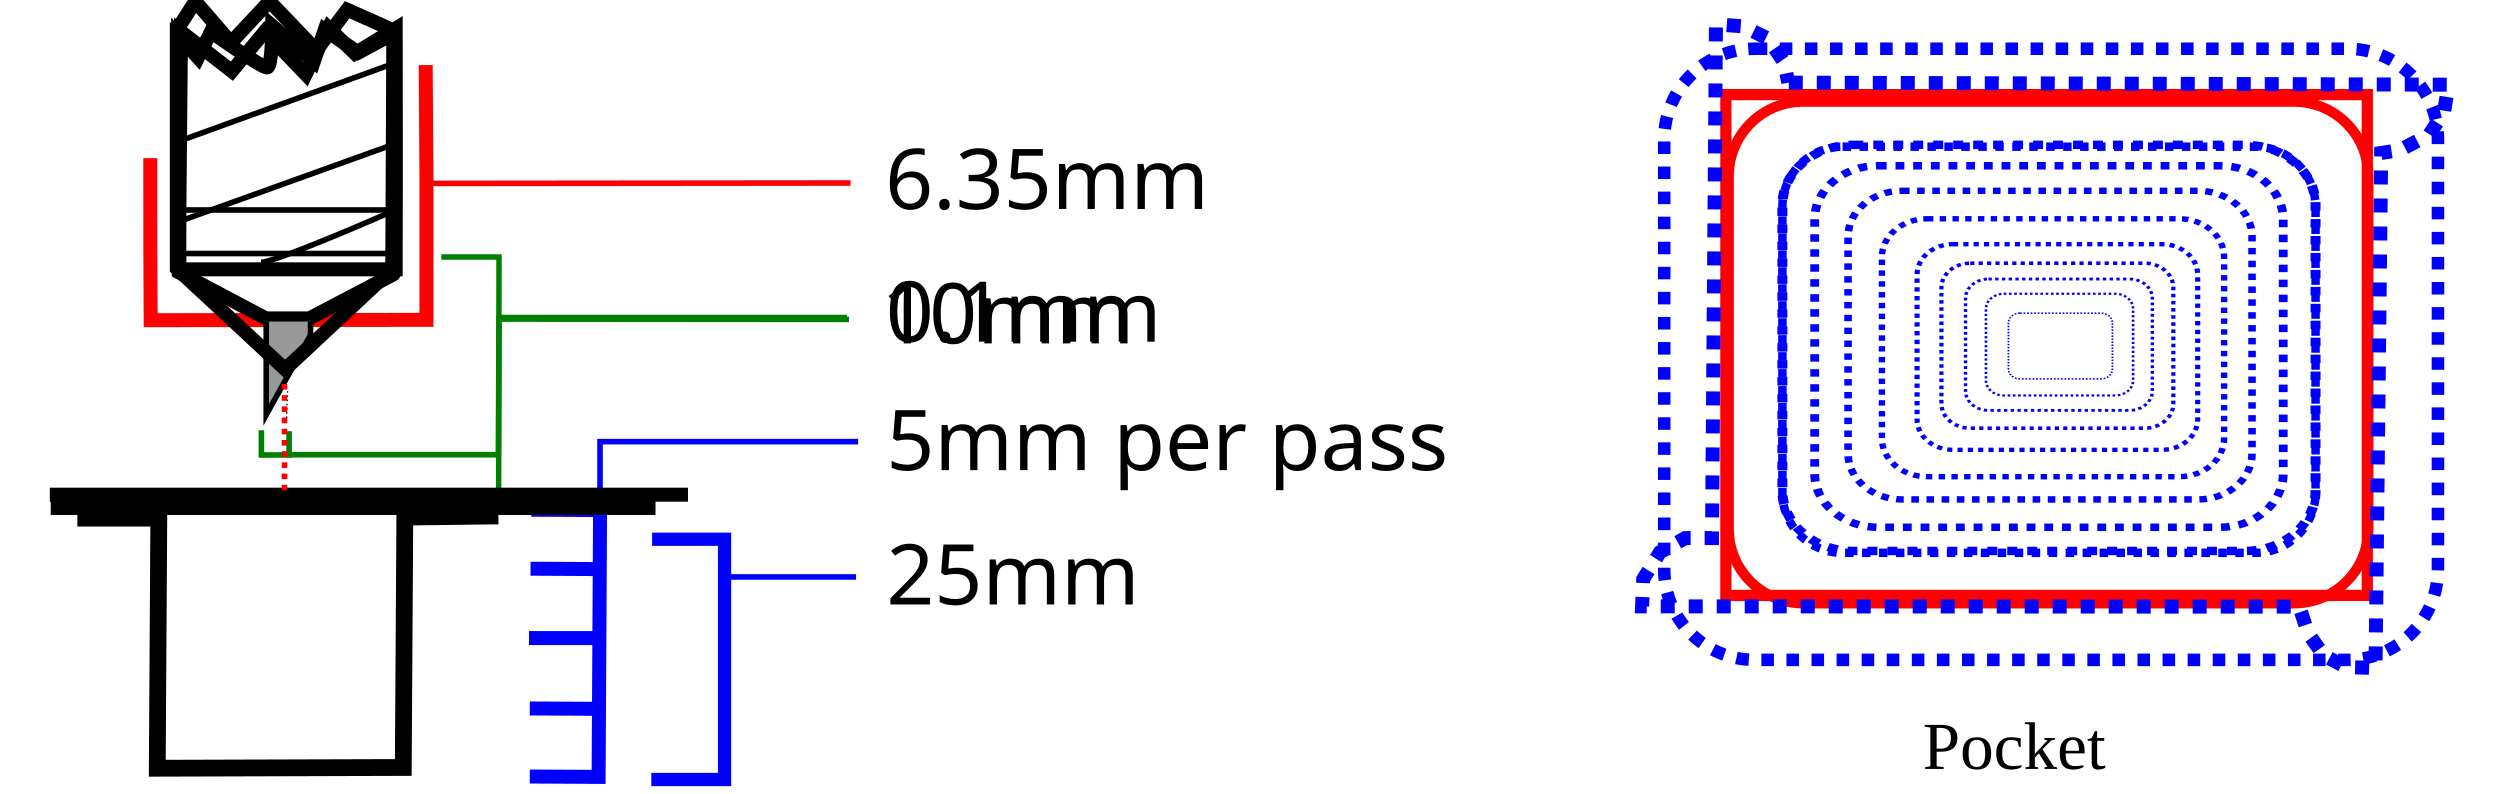
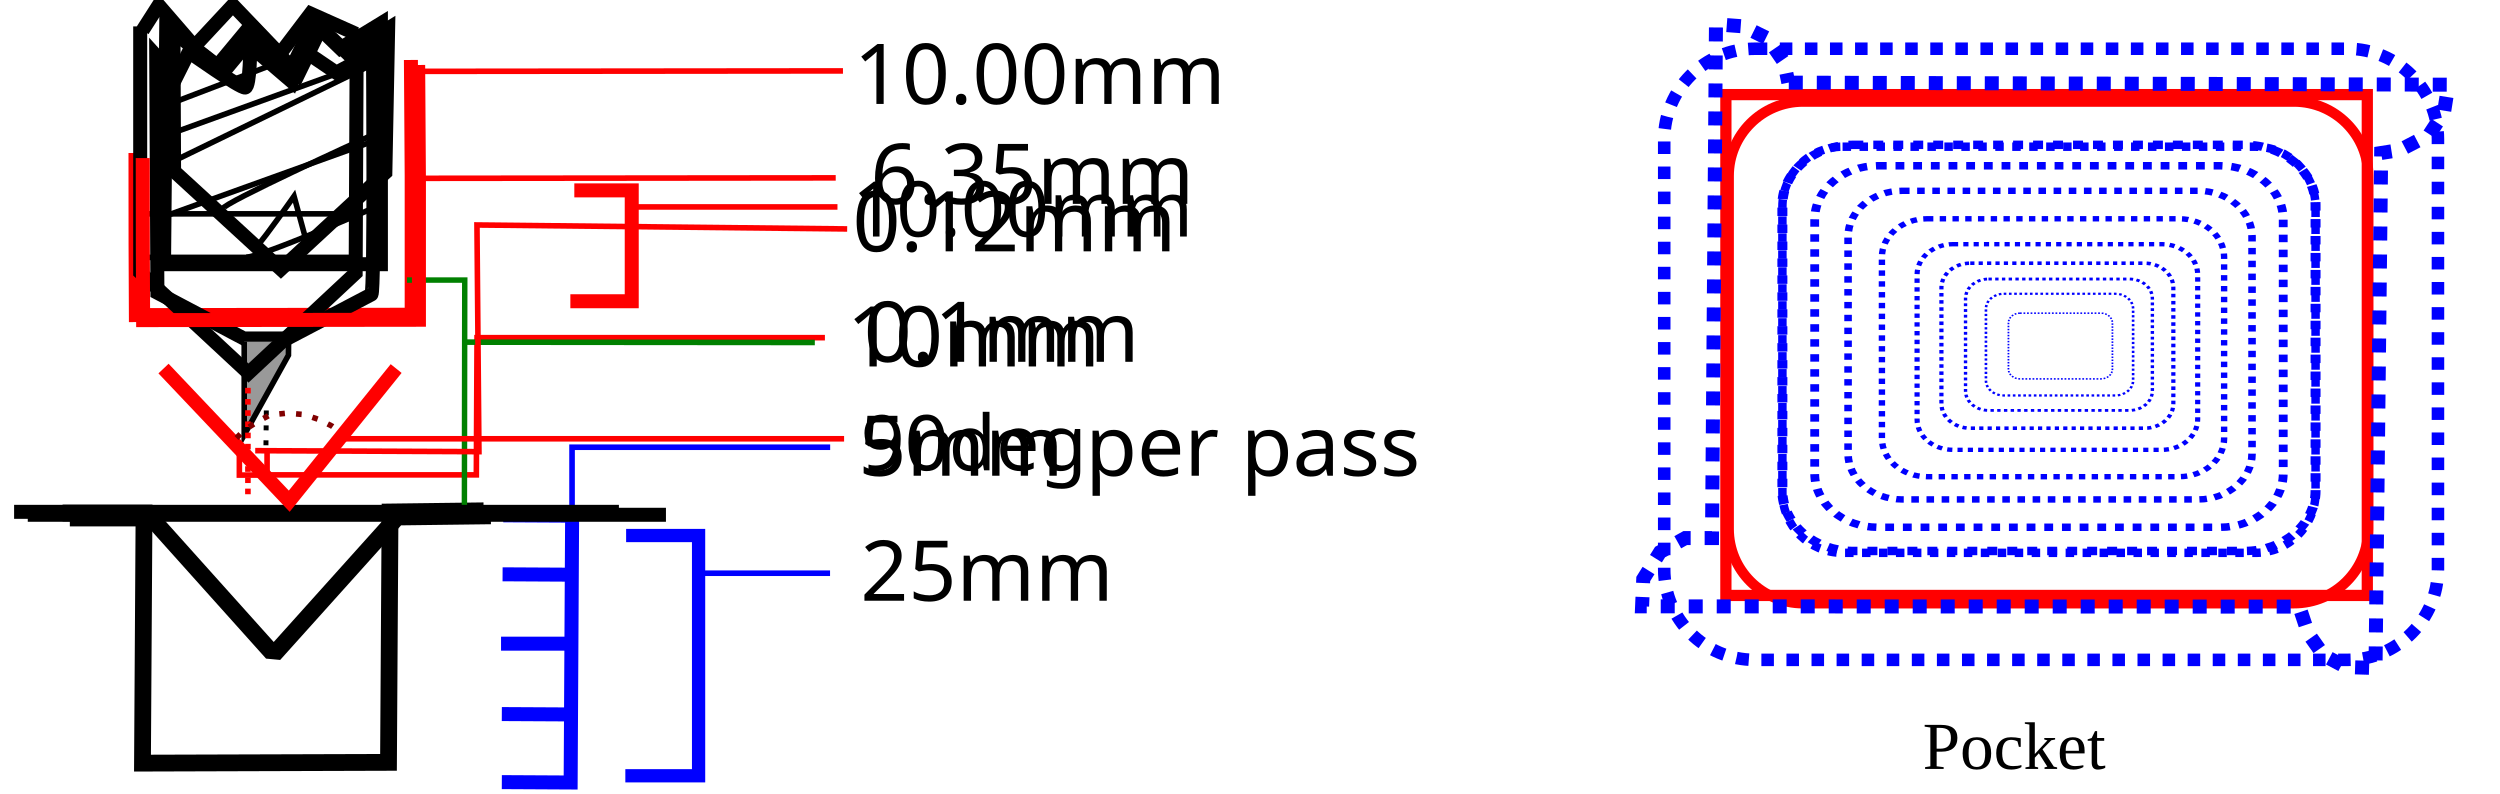
<svg xmlns="http://www.w3.org/2000/svg" version="1.1" id="svg4163" viewBox="0 0 446.457 141.732" height="40mm" width="126mm">
  <defs id="defs4165">
    <marker refY="0" refX="0" style="overflow:visible" id="DistanceX" orient="auto">
      <path style="stroke:#000000;stroke-width:0.5" d="M 3,-3 -3,3 M 0,-5 0,5" id="path4801" />
    </marker>
    <pattern height="8" width="8" patternUnits="userSpaceOnUse" y="0" x="0" id="Hatch">
      <path linecap="square" stroke="#000000" stroke-width="0.25" d="M8 4 l-4,4" id="path4804" />
      <path linecap="square" stroke="#000000" stroke-width="0.25" d="M6 2 l-4,4" id="path4806" />
      <path linecap="square" stroke="#000000" stroke-width="0.25" d="M4 0 l-4,4" id="path4808" />
    </pattern>
  </defs>
  <g id="g4810" transform="translate(0,-212.5984)" />
  <text xml:space="preserve" style="font-style:normal;font-weight:normal;font-size:40px;line-height:125%;font-family:sans-serif;letter-spacing:0px;word-spacing:0px;fill:#000000;fill-opacity:1;stroke:none;stroke-width:1px;stroke-linecap:butt;stroke-linejoin:miter;stroke-opacity:1" x="396.094" y="-122.33" id="text4893">
    <tspan id="tspan4895" x="396.094" y="-122.33" />
  </text>
-   <g id="svgDepthGrp" transform="translate(7.347024,2.553818)">
-     <path id="path4871" d="m 99.345,124.031 -12.082,-0.066" style="fill:none;fill-rule:evenodd;stroke:#0000ff;stroke-width:2.5;stroke-linecap:butt;stroke-linejoin:miter;stroke-miterlimit:4;stroke-dasharray:none;stroke-opacity:1" />
-     <text id="svgZDepth" y="81.397" x="150.945" style="font-style:normal;font-variant:normal;font-weight:normal;font-stretch:normal;font-size:13.75px;line-height:125%;font-family:sans-serif;-inkscape-font-specification:'sans-serif, Normal';text-align:start;letter-spacing:0px;word-spacing:0px;writing-mode:lr-tb;text-anchor:start;fill:#000000;fill-opacity:1;stroke:none;stroke-width:1px;stroke-linecap:butt;stroke-linejoin:miter;stroke-opacity:1" xml:space="preserve">
-       <tspan style="font-style:normal;font-variant:normal;font-weight:normal;font-stretch:normal;font-size:15px;font-family:sans-serif;-inkscape-font-specification:sans-serif" y="81.397" x="150.945" id="tspan4909">5mm per pass</tspan>
+   <g id="svgZGrp" transform="translate(228.3526,-110.2658)">
+     <text id="svgZFinal" y="217.552" x="-74.7" style="font-style:normal;font-variant:normal;font-weight:normal;font-stretch:normal;font-size:13.75px;line-height:125%;font-family:sans-serif;-inkscape-font-specification:'sans-serif, Normal';text-align:start;letter-spacing:0px;word-spacing:0px;writing-mode:lr-tb;text-anchor:start;fill:#000000;fill-opacity:1;stroke:none;stroke-width:1px;stroke-linecap:butt;stroke-linejoin:miter;stroke-opacity:1" xml:space="preserve">
+       <tspan style="font-style:normal;font-variant:normal;font-weight:normal;font-stretch:normal;font-size:15px;font-family:sans-serif;-inkscape-font-specification:sans-serif" y="217.552" x="-74.7" id="tspan4913">25mm</tspan>
    </text>
-     <text id="svgZFinal" y="105.397" x="150.945" style="font-style:normal;font-variant:normal;font-weight:normal;font-stretch:normal;font-size:13.75px;line-height:125%;font-family:sans-serif;-inkscape-font-specification:'sans-serif, Normal';text-align:start;letter-spacing:0px;word-spacing:0px;writing-mode:lr-tb;text-anchor:start;fill:#000000;fill-opacity:1;stroke:none;stroke-width:1px;stroke-linecap:butt;stroke-linejoin:miter;stroke-opacity:1" xml:space="preserve">
-       <tspan style="font-style:normal;font-variant:normal;font-weight:normal;font-stretch:normal;font-size:15px;font-family:sans-serif;-inkscape-font-specification:sans-serif" y="105.397" x="150.945" id="tspan4913">25mm</tspan>
+     <path id="path4929" d="m -116.538,205.901 12.94,0 0,42.905 -13.08,0" style="fill:none;fill-rule:evenodd;stroke:#0000ff;stroke-width:2.368;stroke-linecap:butt;stroke-linejoin:miter;stroke-miterlimit:4;stroke-dasharray:none;stroke-opacity:1" />
+     <path id="path4933" d="m -103.948,221.422 0,-8.789 23.828,0" style="fill:none;fill-rule:evenodd;stroke:#0000ff;stroke-width:1px;stroke-linecap:butt;stroke-linejoin:miter;stroke-opacity:1" />
+   </g>
+   <g id="svgzmulti" transform="translate(483.6182,-112.1371)">
+     <path id="path4871" d="m -381.919,239.722 -12.082,-0.066" style="fill:none;fill-rule:evenodd;stroke:#0000ff;stroke-width:2.5;stroke-linecap:butt;stroke-linejoin:miter;stroke-miterlimit:4;stroke-dasharray:none;stroke-opacity:1" />
+     <text id="svgZDepth" y="197.088" x="-330.319" style="font-style:normal;font-variant:normal;font-weight:normal;font-stretch:normal;font-size:13.75px;line-height:125%;font-family:sans-serif;-inkscape-font-specification:'sans-serif, Normal';text-align:start;letter-spacing:0px;word-spacing:0px;writing-mode:lr-tb;text-anchor:start;fill:#000000;fill-opacity:1;stroke:none;stroke-width:1px;stroke-linecap:butt;stroke-linejoin:miter;stroke-opacity:1" xml:space="preserve">
+       <tspan style="font-style:normal;font-variant:normal;font-weight:normal;font-stretch:normal;font-size:15px;font-family:sans-serif;-inkscape-font-specification:sans-serif" y="197.088" x="-330.319" id="tspan4909">5mm per pass</tspan>
    </text>
-     <path id="path4929" d="m 109.106,93.745 12.94,0 0,42.905 -13.08,0" style="fill:none;fill-rule:evenodd;stroke:#0000ff;stroke-width:2.368;stroke-linecap:butt;stroke-linejoin:miter;stroke-miterlimit:4;stroke-dasharray:none;stroke-opacity:1" />
-     <path id="path4931" d="m 99.805,103.267 0,-26.953 46.094,0" style="fill:none;fill-rule:evenodd;stroke:#0000ff;stroke-width:1px;stroke-linecap:butt;stroke-linejoin:miter;stroke-opacity:1" />
-     <path id="path4933" d="m 121.697,109.267 0,-8.789 23.828,0" style="fill:none;fill-rule:evenodd;stroke:#0000ff;stroke-width:1px;stroke-linecap:butt;stroke-linejoin:miter;stroke-opacity:1" />
-     <path id="path4865" d="m 87.263,136.118 12.291,0.068 0.262,-47.646 -12.291,-0.068" style="fill:none;fill-rule:evenodd;stroke:#0000ff;stroke-width:2.5;stroke-linecap:butt;stroke-linejoin:miter;stroke-miterlimit:4;stroke-dasharray:none;stroke-opacity:1" />
-     <path id="path4867" d="m 99.378,99.074 -11.981,-0.066" style="fill:none;fill-rule:evenodd;stroke:#0000ff;stroke-width:2.5;stroke-linecap:butt;stroke-linejoin:miter;stroke-miterlimit:4;stroke-dasharray:none;stroke-opacity:1" />
-     <path id="path4869" d="m 99.483,111.394 -12.361,0" style="fill:none;fill-rule:evenodd;stroke:#0000ff;stroke-width:2.5;stroke-linecap:butt;stroke-linejoin:miter;stroke-miterlimit:4;stroke-dasharray:none;stroke-opacity:1" />
+     <path id="path4931" d="m -381.459,218.958 0,-26.953 46.094,0" style="fill:none;fill-rule:evenodd;stroke:#0000ff;stroke-width:1px;stroke-linecap:butt;stroke-linejoin:miter;stroke-opacity:1" />
+     <path id="path4865" d="m -394.001,251.809 12.291,0.068 0.262,-47.646 -12.291,-0.068" style="fill:none;fill-rule:evenodd;stroke:#0000ff;stroke-width:2.5;stroke-linecap:butt;stroke-linejoin:miter;stroke-miterlimit:4;stroke-dasharray:none;stroke-opacity:1" />
+     <path id="path4867" d="m -381.885,214.764 -11.981,-0.066" style="fill:none;fill-rule:evenodd;stroke:#0000ff;stroke-width:2.5;stroke-linecap:butt;stroke-linejoin:miter;stroke-miterlimit:4;stroke-dasharray:none;stroke-opacity:1" />
+     <path id="path4869" d="m -381.78,227.085 -12.361,0" style="fill:none;fill-rule:evenodd;stroke:#0000ff;stroke-width:2.5;stroke-linecap:butt;stroke-linejoin:miter;stroke-miterlimit:4;stroke-dasharray:none;stroke-opacity:1" />
  </g>
-   <g id="svgCNCGrp" transform="translate(3.583261,189.5416)">
-     <path id="path4823" d="m 10.233,-97.016 14.545,0 -0.276,44.669 43.934,-0.138 0.276,-44.713 16.706,-0.21" style="fill:none;fill-rule:evenodd;stroke:#000000;stroke-width:3;stroke-linecap:butt;stroke-linejoin:miter;stroke-miterlimit:4;stroke-dasharray:none;stroke-opacity:1" />
-     <path id="path4849" d="m 23.253,-161.302 0.014,16.388 0.056,12.556 49.254,-0.064 0,-24.835 -0.138,-20.663" style="fill:none;fill-rule:evenodd;stroke:#ff0000;stroke-width:2.5;stroke-linecap:butt;stroke-linejoin:miter;stroke-miterlimit:4;stroke-dasharray:none;stroke-opacity:1" />
-     <path id="path4851" d="m 72.2,-156.782 76.102,-0.081" style="fill:none;fill-rule:evenodd;stroke:#ff0000;stroke-width:1;stroke-linecap:butt;stroke-linejoin:miter;stroke-miterlimit:4;stroke-dasharray:none;stroke-opacity:1" />
-     <path id="path4891" d="m 75.017,-100.963 10.444,0 0.069,-42.686 -10.307,0" style="fill:none;fill-rule:evenodd;stroke:#008000;stroke-width:0.974px;stroke-linecap:butt;stroke-linejoin:miter;stroke-opacity:1" />
-     <text id="svgToolDia" y="-152.219" x="154.491" style="font-style:normal;font-variant:normal;font-weight:normal;font-stretch:normal;font-size:13.75px;line-height:125%;font-family:sans-serif;-inkscape-font-specification:'sans-serif, Normal';text-align:start;letter-spacing:0px;word-spacing:0px;writing-mode:lr-tb;text-anchor:start;fill:#000000;fill-opacity:1;stroke:none;stroke-width:1px;stroke-linecap:butt;stroke-linejoin:miter;stroke-opacity:1" xml:space="preserve">
-       <tspan style="font-style:normal;font-variant:normal;font-weight:normal;font-stretch:normal;font-size:15px;font-family:sans-serif;-inkscape-font-specification:sans-serif" y="-152.219" x="154.491" id="tspan4899">6.35mm</tspan>
-       <tspan id="tspan4182" style="font-style:normal;font-variant:normal;font-weight:normal;font-stretch:normal;font-size:15px;font-family:sans-serif;-inkscape-font-specification:sans-serif" y="-133.469" x="154.491" />
+   <g id="svgCNCFlatBit" transform="translate(380.5213,247.8775)">
+     <path id="path4823" d="m -369.345,-156.264 14.545,0 -0.276,44.669 43.934,-0.138 0.276,-44.713 16.706,-0.21" style="fill:none;fill-rule:evenodd;stroke:#000000;stroke-width:3;stroke-linecap:butt;stroke-linejoin:miter;stroke-miterlimit:4;stroke-dasharray:none;stroke-opacity:1" />
+     <path id="path4849" d="m -356.326,-220.551 0.014,16.388 0.056,12.556 49.254,-0.064 0,-24.835 -0.138,-20.663" style="fill:none;fill-rule:evenodd;stroke:#ff0000;stroke-width:2.5;stroke-linecap:butt;stroke-linejoin:miter;stroke-miterlimit:4;stroke-dasharray:none;stroke-opacity:1" />
+     <path id="path4851" d="m -307.378,-216.031 76.102,-0.081" style="fill:none;fill-rule:evenodd;stroke:#ff0000;stroke-width:1;stroke-linecap:butt;stroke-linejoin:miter;stroke-miterlimit:4;stroke-dasharray:none;stroke-opacity:1" />
+     <text id="svgToolDia" y="-211.467" x="-225.087" style="font-style:normal;font-variant:normal;font-weight:normal;font-stretch:normal;font-size:13.75px;line-height:125%;font-family:sans-serif;-inkscape-font-specification:'sans-serif, Normal';text-align:start;letter-spacing:0px;word-spacing:0px;writing-mode:lr-tb;text-anchor:start;fill:#000000;fill-opacity:1;stroke:none;stroke-width:1px;stroke-linecap:butt;stroke-linejoin:miter;stroke-opacity:1" xml:space="preserve">
+       <tspan style="font-style:normal;font-variant:normal;font-weight:normal;font-stretch:normal;font-size:15px;font-family:sans-serif;-inkscape-font-specification:sans-serif" y="-211.467" x="-225.087" id="tspan4899">6.35mm</tspan>
+       <tspan id="tspan4182" style="font-style:normal;font-variant:normal;font-weight:normal;font-stretch:normal;font-size:15px;font-family:sans-serif;-inkscape-font-specification:sans-serif" y="-192.717" x="-225.087" />
    </text>
-     <path id="path4901" d="m 85.117,-132.563 62.929,0.057" style="fill:none;fill-rule:evenodd;stroke:#008000;stroke-width:1px;stroke-linecap:butt;stroke-linejoin:miter;stroke-opacity:1" />
-     <text id="svgZClear" y="-128.219" x="153.774" style="font-style:normal;font-variant:normal;font-weight:normal;font-stretch:normal;font-size:13.75px;line-height:125%;font-family:sans-serif;-inkscape-font-specification:'sans-serif, Normal';text-align:start;letter-spacing:0px;word-spacing:0px;writing-mode:lr-tb;text-anchor:start;fill:#000000;fill-opacity:1;stroke:none;stroke-width:1px;stroke-linecap:butt;stroke-linejoin:miter;stroke-opacity:1" xml:space="preserve">
-       <tspan style="font-style:normal;font-variant:normal;font-weight:normal;font-stretch:normal;font-size:15px;font-family:sans-serif;-inkscape-font-specification:sans-serif" y="-128.219" x="153.774" id="tspan4905">10mm</tspan>
-     </text>
-     <path id="path4174" d="m 67.079,-184.446 0,43 -38.728,0 0.391,-42.436 9.077,7.051 5.882,-7.074 7.321,7.637 4.05,-8.303 4.735,4.57 z" style="fill:none;fill-rule:evenodd;stroke:#000000;stroke-width:2.5;stroke-linecap:butt;stroke-linejoin:miter;stroke-miterlimit:4;stroke-dasharray:none;stroke-opacity:1" />
-     <path id="path4176" d="M 28.104,-149.882 66.498,-163.693" style="fill:none;fill-rule:evenodd;stroke:#000000;stroke-width:1px;stroke-linecap:butt;stroke-linejoin:miter;stroke-opacity:1" />
-     <path id="path4178" d="m 43.02,-142.701 c 2.762,0 23.478,-9.115 23.478,-9.115" style="fill:none;fill-rule:evenodd;stroke:#000000;stroke-width:1px;stroke-linecap:butt;stroke-linejoin:miter;stroke-opacity:1" />
-     <path id="path4180" d="M 28.933,-164.522 67.05,-178.332" style="fill:none;fill-rule:evenodd;stroke:#000000;stroke-width:1px;stroke-linecap:butt;stroke-linejoin:miter;stroke-opacity:1" />
+     <path id="path4174" d="m -312.499,-243.695 0,43 -38.728,0 0.391,-42.436 9.077,7.051 5.882,-7.074 7.321,7.637 4.05,-8.303 4.735,4.57 z" style="fill:none;fill-rule:evenodd;stroke:#000000;stroke-width:2.5;stroke-linecap:butt;stroke-linejoin:miter;stroke-miterlimit:4;stroke-dasharray:none;stroke-opacity:1" />
+     <path id="path4176" d="m -351.474,-209.131 38.394,-13.811" style="fill:none;fill-rule:evenodd;stroke:#000000;stroke-width:1px;stroke-linecap:butt;stroke-linejoin:miter;stroke-opacity:1" />
+     <path id="path4178" d="m -336.559,-201.949 c 2.762,0 23.478,-9.115 23.478,-9.115" style="fill:none;fill-rule:evenodd;stroke:#000000;stroke-width:1px;stroke-linecap:butt;stroke-linejoin:miter;stroke-opacity:1" />
+     <path id="path4180" d="m -350.646,-223.77 38.117,-13.811" style="fill:none;fill-rule:evenodd;stroke:#000000;stroke-width:1px;stroke-linecap:butt;stroke-linejoin:miter;stroke-opacity:1" />
  </g>
  <rect style="fill:#ff0000;fill-opacity:0;stroke:#ff0000;stroke-width:1.845;stroke-miterlimit:4;stroke-dasharray:none" id="svgToolpath" width="114.218" height="89.59" x="308.72" y="18.145" ry="13.273" />
  <rect style="fill:#ff0000;fill-opacity:0;stroke:#0000ff;stroke-width:2.239;stroke-miterlimit:4;stroke-dasharray:2.239, 2.239;stroke-dashoffset:0" id="svgOutside" width="138.176" height="109.136" x="297.2" y="8.704" ry="16.168" />
  <rect style="fill:#ff0000;fill-opacity:0;stroke:#0000ff;stroke-width:1.515;stroke-miterlimit:4;stroke-dasharray:1.515, 1.515;stroke-dashoffset:0" id="svgInside" width="95.215" height="72.531" x="318.305" y="26.198" ry="10.745" />
  <g id="svgPocket" transform="matrix(1.001367,0,0,0.8494488,-276.3469,-849.9952)">
    <g id="g4380" transform="translate(-4.90961,90.56333)">
      <rect style="fill:#ff0000;fill-opacity:0;stroke:#0000ff;stroke-width:1.781;stroke-miterlimit:4;stroke-dasharray:1.781, 1.781;stroke-dashoffset:0" id="rect4184-5-0" width="95.085" height="85.386" x="598.747" y="940.529" ry="12.65" />
      <rect style="fill:#ff0000;fill-opacity:0;stroke:#0000ff;stroke-width:1.576;stroke-miterlimit:4;stroke-dasharray:1.576, 1.576;stroke-dashoffset:0" id="rect4184-5-0-9" width="83.556" height="76.006" x="604.511" y="944.926" ry="11.26" />
      <rect style="fill:#ff0000;fill-opacity:0;stroke:#0000ff;stroke-width:1.352;stroke-miterlimit:4;stroke-dasharray:1.352, 1.352;stroke-dashoffset:0" id="rect4184-5-0-9-7" width="72.043" height="64.884" x="610.463" y="950.194" ry="9.612" />
      <rect style="fill:#ff0000;fill-opacity:0;stroke:#0000ff;stroke-width:1.137;stroke-miterlimit:4;stroke-dasharray:1.137, 1.137;stroke-dashoffset:0" id="rect4184-5-0-9-7-6" width="61.027" height="54.221" x="616.499" y="956.073" ry="8.033" />
      <rect style="fill:#ff0000;fill-opacity:0;stroke:#0000ff;stroke-width:0.92;stroke-miterlimit:4;stroke-dasharray:0.92, 0.92;stroke-dashoffset:0" id="rect4184-5-0-9-7-6-7" width="50.042" height="43.235" x="622.769" y="961.415" ry="6.405" />
      <rect style="fill:#ff0000;fill-opacity:0;stroke:#0000ff;stroke-width:0.317;stroke-miterlimit:4;stroke-dasharray:0.317, 0.317;stroke-dashoffset:0" id="rect4184-5-0-9-7-6-8" width="18.543" height="13.822" x="639.064" y="975.914" ry="2.048" />
      <rect style="fill:#ff0000;fill-opacity:0;stroke:#0000ff;stroke-width:0.468;stroke-miterlimit:4;stroke-dasharray:0.468, 0.468;stroke-dashoffset:0" id="rect4184-5-0-9-7-6-8-7" width="26.245" height="21.379" x="635.05" y="971.843" ry="3.167" />
      <rect style="fill:#ff0000;fill-opacity:0;stroke:#0000ff;stroke-width:0.6;stroke-miterlimit:4;stroke-dasharray:0.6, 0.6;stroke-dashoffset:0" id="rect4184-5-0-9-7-6-8-7-2" width="33.322" height="27.62" x="631.41" y="968.739" ry="4.092" />
      <rect style="fill:#ff0000;fill-opacity:0;stroke:#0000ff;stroke-width:0.749;stroke-miterlimit:4;stroke-dasharray:0.749, 0.749;stroke-dashoffset:0" id="rect4184-5-0-9-7-6-8-7-2-1" width="41.36" height="34.692" x="627.11" y="965.411" ry="5.14" />
    </g>
  </g>
  <text xml:space="preserve" x="343.368" y="137.31" id="svgOpName">
    <tspan id="tspan4370" x="343.368" y="137.31">Pocket</tspan>
  </text>
-   <g id="svgKnifeGrp" transform="translate(102.4394,-174.5947)">
-     <path id="path4195" d="m -93.548,262.935 113.968,0" style="fill:none;fill-rule:evenodd;stroke:#000000;stroke-width:2.5;stroke-linecap:butt;stroke-linejoin:miter;stroke-miterlimit:4;stroke-dasharray:none;stroke-opacity:1" />
-     <path id="path4203" d="m -70.61,180.981 0.213,42.304 15.431,8.166 7.778,0 15.011,-7.867 c 0.589,-0.309 0.28,-43.134 0.28,-43.134 l -6.541,3.536 -6.01,-4.066 -1.945,5.657 -7.425,-6.364 c 0,0 0,7.248 -0.884,7.425 -0.884,0.177 -10.076,-6.364 -10.076,-6.364 l -2.298,4.596 z" style="fill:none;fill-rule:evenodd;stroke:#000000;stroke-width:2.5;stroke-linecap:butt;stroke-linejoin:miter;stroke-miterlimit:4;stroke-dasharray:none;stroke-opacity:1" />
-     <path id="path4205" d="m -54.894,232.02 0,16.658 7.9,-14.246 0.021,-2.42" style="fill:#999999;fill-rule:evenodd;stroke:#000000;stroke-width:1px;stroke-linecap:butt;stroke-linejoin:miter;stroke-opacity:1" />
-     <path id="path4207" d="m -55.761,251.427 0,4.419 4.95,0 0,-4.243" style="fill:none;fill-rule:evenodd;stroke:#008000;stroke-width:1px;stroke-linecap:butt;stroke-linejoin:miter;stroke-opacity:1" />
-     <path id="path4209" d="m -51.316,255.803 37.875,0 0.125,-24.5 62.125,0" style="fill:none;fill-rule:evenodd;stroke:#008000;stroke-width:1px;stroke-linecap:butt;stroke-linejoin:miter;stroke-opacity:1" />
-     <text id="dragKnifeRadius" y="235.615" x="55.746" style="font-style:normal;font-variant:normal;font-weight:normal;font-stretch:normal;font-size:13.75px;line-height:125%;font-family:sans-serif;-inkscape-font-specification:'sans-serif, Normal';text-align:start;letter-spacing:0px;word-spacing:0px;writing-mode:lr-tb;text-anchor:start;fill:#000000;fill-opacity:1;stroke:none;stroke-width:1px;stroke-linecap:butt;stroke-linejoin:miter;stroke-opacity:1" xml:space="preserve">
-       <tspan style="font-size:15px" y="235.615" x="55.746" id="tspan4213">0.1mm</tspan>
+   <g id="svgKnifeGrp" transform="translate(173.4606,-127.1637)">
+     <path id="path4195" d="m -168.502,219.094 113.968,0" style="fill:none;fill-rule:evenodd;stroke:#000000;stroke-width:2.5;stroke-linecap:butt;stroke-linejoin:miter;stroke-miterlimit:4;stroke-dasharray:none;stroke-opacity:1" />
+     <path id="path4203" d="m -145.564,137.14 0.213,42.304 15.431,8.166 7.778,0 15.011,-7.867 c 0.589,-0.309 0.28,-43.134 0.28,-43.134 l -6.541,3.536 -6.01,-4.066 -1.945,5.657 -7.425,-6.364 c 0,0 0,7.248 -0.884,7.425 -0.884,0.177 -10.076,-6.364 -10.076,-6.364 l -2.298,4.596 z" style="fill:none;fill-rule:evenodd;stroke:#000000;stroke-width:2.5;stroke-linecap:butt;stroke-linejoin:miter;stroke-miterlimit:4;stroke-dasharray:none;stroke-opacity:1" />
+     <path id="path4205" d="m -129.848,188.179 0,16.658 7.9,-14.246 0.021,-2.42" style="fill:#999999;fill-rule:evenodd;stroke:#000000;stroke-width:1px;stroke-linecap:butt;stroke-linejoin:miter;stroke-opacity:1" />
+     <path id="path4207" d="m -130.715,207.586 0,4.419 4.95,0 0,-4.243" style="fill:none;fill-rule:evenodd;stroke:#ff0000;stroke-width:1px;stroke-linecap:butt;stroke-linejoin:miter;stroke-opacity:1" />
+     <path id="path4209" d="m -126.27,211.962 37.875,0 0.125,-24.5 62.125,0" style="fill:none;fill-rule:evenodd;stroke:#ff0000;stroke-width:1px;stroke-linecap:butt;stroke-linejoin:miter;stroke-opacity:1" />
+     <text id="dragKnifeRadius" y="191.774" x="-19.207" style="font-style:normal;font-variant:normal;font-weight:normal;font-stretch:normal;font-size:13.75px;line-height:125%;font-family:sans-serif;-inkscape-font-specification:'sans-serif, Normal';text-align:start;letter-spacing:0px;word-spacing:0px;writing-mode:lr-tb;text-anchor:start;fill:#000000;fill-opacity:1;stroke:none;stroke-width:1px;stroke-linecap:butt;stroke-linejoin:miter;stroke-opacity:1" xml:space="preserve">
+       <tspan style="font-size:15px" y="191.774" x="-19.207" id="tspan4213">0.1mm</tspan>
    </text>
-     <path id="path4276" d="m -51.253,249.217 0.177,-5.215" style="fill:none;fill-rule:evenodd;stroke:#000000;stroke-width:0.25;stroke-linecap:butt;stroke-linejoin:miter;stroke-miterlimit:4;stroke-dasharray:0.25, 0.5;stroke-dashoffset:0;stroke-opacity:1" />
-   </g>
-   <g id="svgLaserGrp" transform="translate(218,-0.5)">
-     <path id="path4418" d="m -208.944,91.216 108.008,0" style="fill:none;fill-rule:evenodd;stroke:#000000;stroke-width:2.5;stroke-linecap:butt;stroke-linejoin:miter;stroke-miterlimit:4;stroke-dasharray:none;stroke-opacity:1" />
-     <path id="path4420" d="m -186.426,4.521 0,43.945 19.336,17.969 19.141,-17.871 0.195,-43.652" style="fill:none;fill-rule:evenodd;stroke:#000000;stroke-width:2.5;stroke-linecap:butt;stroke-linejoin:miter;stroke-miterlimit:4;stroke-dasharray:none;stroke-opacity:1" />
-     <path id="path4424" d="m -167.188,69.072 0,19.336" style="fill:none;fill-rule:evenodd;stroke:#ff0000;stroke-width:1;stroke-linecap:butt;stroke-linejoin:miter;stroke-miterlimit:4;stroke-dasharray:1, 1;stroke-dashoffset:0;stroke-opacity:1" />
-     <path id="path4278" d="m -186.263,45.777 38.007,0" style="fill:none;fill-rule:evenodd;stroke:#000000;stroke-width:1px;stroke-linecap:butt;stroke-linejoin:miter;stroke-opacity:1" />
-     <path id="path4280" d="m -186.44,37.999 37.477,0" style="fill:none;fill-rule:evenodd;stroke:#000000;stroke-width:1px;stroke-linecap:butt;stroke-linejoin:miter;stroke-opacity:1" />
-     <path id="path4282" d="m -186,5.232 2.875,-4.5 6.375,7.375 6.875,-7.375 8.375,8.75 5.5,-7.25 8.125,3.625" style="fill:none;fill-rule:evenodd;stroke:#000000;stroke-width:2.5;stroke-linecap:butt;stroke-linejoin:miter;stroke-miterlimit:4;stroke-dasharray:none;stroke-opacity:1" />
+     <path id="path4276" d="m -125.968,206.683 0.075,-6.891" style="fill:none;fill-rule:evenodd;stroke:#000000;stroke-width:0.888;stroke-linecap:butt;stroke-linejoin:miter;stroke-miterlimit:4;stroke-dasharray:0.888, 1.776;stroke-dashoffset:0;stroke-opacity:1" />
  </g>
  <g id="svgKnifeView" transform="translate(135.5,-165.5)">
    <rect ry="0" y="182.394" x="172.714" height="89.443" width="114.545" id="rect4386" style="fill:none;fill-opacity:1;stroke:#ff0000;stroke-width:2.006;stroke-miterlimit:4;stroke-dasharray:none;stroke-dashoffset:0" />
    <path id="path4400" d="m 183.948,180.259 117.793,0.364 -0.768,4.855 -2.669,4.096 -5.209,2.716 -3.359,0.53 -1.009,91.972 -5.303,-0.164 -3.971,-2.109 -2.75,-3.898 -1.591,-4.786 -117.364,-0.052 0.207,-4.885 3.005,-4.807 4.502,-2.505 4.773,0 0.707,-91.747 4.825,0.362 4.451,2.193 2.886,4.196 0.759,3.669" style="fill:none;fill-rule:evenodd;stroke:#0000ff;stroke-width:2.5;stroke-linecap:butt;stroke-linejoin:miter;stroke-miterlimit:4;stroke-dasharray:2.5, 2.5;stroke-dashoffset:0;stroke-opacity:1" />
  </g>
+   <g id="svgzClearance" transform="translate(306.3907,44.19134)">
+     <g id="svgzC">
+       <path style="fill:none;fill-rule:evenodd;stroke:#008000;stroke-width:0.974px;stroke-linecap:butt;stroke-linejoin:miter;stroke-opacity:1" d="m -233.906,48.511 10.444,0 0.069,-42.686 -10.307,0" id="path4891-8" />
+       <path style="fill:none;fill-rule:evenodd;stroke:#008000;stroke-width:1px;stroke-linecap:butt;stroke-linejoin:miter;stroke-opacity:1" d="m -223.806,16.911 62.929,0.057" id="path4901-8" />
+       <text xml:space="preserve" style="font-style:normal;font-variant:normal;font-weight:normal;font-stretch:normal;font-size:13.75px;line-height:125%;font-family:sans-serif;-inkscape-font-specification:'sans-serif, Normal';text-align:start;letter-spacing:0px;word-spacing:0px;writing-mode:lr-tb;text-anchor:start;fill:#000000;fill-opacity:1;stroke:none;stroke-width:1px;stroke-linecap:butt;stroke-linejoin:miter;stroke-opacity:1" x="-155.149" y="21.256" id="svgZClear-8">
+         <tspan id="tspan4905-6" x="-155.149" y="21.256" style="font-style:normal;font-variant:normal;font-weight:normal;font-stretch:normal;font-size:15px;font-family:sans-serif;-inkscape-font-specification:sans-serif">10mm</tspan>
+       </text>
+     </g>
+   </g>
+   <g id="svgLaserGrp" transform="translate(-260.5,161.5)">
+     <path id="path4418" d="m 263.018,-70.095 108.008,0" style="fill:none;fill-rule:evenodd;stroke:#000000;stroke-width:2.5;stroke-linecap:butt;stroke-linejoin:miter;stroke-miterlimit:4;stroke-dasharray:none;stroke-opacity:1" />
+     <path id="path4420" d="m 285.536,-156.79 0,43.945 19.336,17.969 19.141,-17.871 0.195,-43.652" style="fill:none;fill-rule:evenodd;stroke:#000000;stroke-width:2.5;stroke-linecap:butt;stroke-linejoin:miter;stroke-miterlimit:4;stroke-dasharray:none;stroke-opacity:1" />
+     <path id="path4424" d="m 304.774,-92.239 0,19.336" style="fill:none;fill-rule:evenodd;stroke:#ff0000;stroke-width:1;stroke-linecap:butt;stroke-linejoin:miter;stroke-miterlimit:4;stroke-dasharray:1, 1;stroke-dashoffset:0;stroke-opacity:1" />
+     <path id="path4278" d="m 285.699,-115.534 38.007,0" style="fill:none;fill-rule:evenodd;stroke:#000000;stroke-width:1px;stroke-linecap:butt;stroke-linejoin:miter;stroke-opacity:1" />
+     <path id="path4280" d="m 285.522,-123.312 37.477,0" style="fill:none;fill-rule:evenodd;stroke:#000000;stroke-width:1px;stroke-linecap:butt;stroke-linejoin:miter;stroke-opacity:1" />
+     <path id="path4282" d="m 285.962,-156.078 2.875,-4.5 6.375,7.375 6.875,-7.375 8.375,8.75 5.5,-7.25 8.125,3.625" style="fill:none;fill-rule:evenodd;stroke:#000000;stroke-width:2.5;stroke-linecap:butt;stroke-linejoin:miter;stroke-miterlimit:4;stroke-dasharray:none;stroke-opacity:1" />
+     <path id="path4404" d="m 306.078,-81.018 39.952,0.177 -0.354,-40.482 66.114,0.707" style="fill:none;fill-rule:evenodd;stroke:#ff0000;stroke-width:1px;stroke-linecap:butt;stroke-linejoin:miter;stroke-opacity:1" />
+     <text id="svgToolDia-4" y="-116.618" x="412.746" style="font-style:normal;font-variant:normal;font-weight:normal;font-stretch:normal;font-size:13.75px;line-height:125%;font-family:sans-serif;-inkscape-font-specification:'sans-serif, Normal';text-align:start;letter-spacing:0px;word-spacing:0px;writing-mode:lr-tb;text-anchor:start;fill:#000000;fill-opacity:1;stroke:none;stroke-width:1px;stroke-linecap:butt;stroke-linejoin:miter;stroke-opacity:1" xml:space="preserve">
+       <tspan style="font-style:normal;font-variant:normal;font-weight:normal;font-stretch:normal;font-size:15px;font-family:sans-serif;-inkscape-font-specification:sans-serif" y="-116.618" x="412.746" id="tspan4899-6">0.12mm</tspan>
+       <tspan id="tspan4182-0" style="font-style:normal;font-variant:normal;font-weight:normal;font-stretch:normal;font-size:15px;font-family:sans-serif;-inkscape-font-specification:sans-serif" y="-97.868" x="412.746" />
+     </text>
+   </g>
+   <g id="svgCNCVbit" transform="translate(-30.5,14.5)">
+     <g id="g4235" transform="translate(-234.7594,72.12489)">
+       <g id="g4256" transform="translate(286.5,82.5)">
+         <path id="path4823-9" d="m -8.77,-76.615 14.545,0 21.224,23.669 1.184,0.112 21.526,-23.963 16.706,-0.21" style="fill:none;fill-rule:evenodd;stroke:#000000;stroke-width:3;stroke-linecap:butt;stroke-linejoin:miter;stroke-miterlimit:4;stroke-dasharray:none;stroke-opacity:1" />
+         <path id="path4849-3" d="m 4.25,-140.901 0.014,16.388 0.056,12.556 49.254,-0.064 0,-24.835 -0.138,-20.663" style="fill:none;fill-rule:evenodd;stroke:#ff0000;stroke-width:2.5;stroke-linecap:butt;stroke-linejoin:miter;stroke-miterlimit:4;stroke-dasharray:none;stroke-opacity:1" />
+         <path id="path4851-4" d="m 53.197,-156.381 76.102,-0.081" style="fill:none;fill-rule:evenodd;stroke:#ff0000;stroke-width:1;stroke-linecap:butt;stroke-linejoin:miter;stroke-miterlimit:4;stroke-dasharray:none;stroke-opacity:1" />
+         <text id="svgVbitDia" y="-150.567" x="131.238" style="font-style:normal;font-variant:normal;font-weight:normal;font-stretch:normal;font-size:13.75px;line-height:125%;font-family:sans-serif;-inkscape-font-specification:'sans-serif, Normal';text-align:start;letter-spacing:0px;word-spacing:0px;writing-mode:lr-tb;text-anchor:start;fill:#000000;fill-opacity:1;stroke:none;stroke-width:1px;stroke-linecap:butt;stroke-linejoin:miter;stroke-opacity:1" xml:space="preserve">
+           <tspan style="font-style:normal;font-variant:normal;font-weight:normal;font-stretch:normal;font-size:15px;font-family:sans-serif;-inkscape-font-specification:sans-serif" y="-150.567" x="131.238" id="tspan4899-7">10.00mm</tspan>
+           <tspan id="tspan4182-8" style="font-style:normal;font-variant:normal;font-weight:normal;font-stretch:normal;font-size:15px;font-family:sans-serif;-inkscape-font-specification:sans-serif" y="-131.817" x="131.238" />
+         </text>
+         <path id="path4174-3" d="m 48.076,-164.045 -0.5,25.75 -18.656,17.25 -19.072,-17.5 -0.109,-24.936 9.077,7.051 5.882,-7.074 7.321,7.637 4.05,-8.303 4.735,4.57 z" style="fill:none;fill-rule:evenodd;stroke:#000000;stroke-width:2.5;stroke-linecap:butt;stroke-linejoin:miter;stroke-miterlimit:4;stroke-dasharray:none;stroke-opacity:1" />
+         <path id="path4338" d="m 7.961,-103.307 22.451,23.688 19.092,-23.688" style="fill:none;fill-rule:evenodd;stroke:#ff0000;stroke-width:2.5;stroke-linecap:butt;stroke-linejoin:miter;stroke-miterlimit:4;stroke-dasharray:none;stroke-opacity:1" />
+         <path id="path4340" d="m 20.982,-90.904 1.438,-1.438 2.25,-1.438 2.312,-1.25 3.062,-0.312 3.062,0.25 2.75,0.938 2.188,1.125 1.5,1.062" style="fill:none;fill-rule:evenodd;stroke:#800000;stroke-width:1;stroke-linecap:butt;stroke-linejoin:miter;stroke-miterlimit:4;stroke-dasharray:1, 2;stroke-dashoffset:0;stroke-opacity:1" />
+         <path id="path4344" d="m 81.323,-135.127 10.253,0 0,19.799 -10.96,0" style="fill:none;fill-rule:evenodd;stroke:#ff0000;stroke-width:2.5;stroke-linecap:butt;stroke-linejoin:miter;stroke-miterlimit:4;stroke-dasharray:none;stroke-opacity:1" />
+         <path id="path4346" d="m 92.43,-132.172 c 0.707,0 35.886,0 35.886,0" style="fill:none;fill-rule:evenodd;stroke:#ff0000;stroke-width:1px;stroke-linecap:butt;stroke-linejoin:miter;stroke-opacity:1" />
+         <text id="svgVbitAngle" y="-85.131" x="132.454" style="font-style:normal;font-variant:normal;font-weight:normal;font-stretch:normal;font-size:13.75px;line-height:125%;font-family:sans-serif;-inkscape-font-specification:'sans-serif, Normal';text-align:start;letter-spacing:0px;word-spacing:0px;writing-mode:lr-tb;text-anchor:start;fill:#000000;fill-opacity:1;stroke:none;stroke-width:1px;stroke-linecap:butt;stroke-linejoin:miter;stroke-opacity:1" xml:space="preserve">90deg</text>
+         <text id="svgVbitHeight" y="-126.881" x="130.954" style="font-style:normal;font-variant:normal;font-weight:normal;font-stretch:normal;font-size:13.75px;line-height:125%;font-family:sans-serif;-inkscape-font-specification:'sans-serif, Normal';text-align:start;letter-spacing:0px;word-spacing:0px;writing-mode:lr-tb;text-anchor:start;fill:#000000;fill-opacity:1;stroke:none;stroke-width:1px;stroke-linecap:butt;stroke-linejoin:miter;stroke-opacity:1" xml:space="preserve">10.00mm</text>
+         <path id="path4446" d="m 18.521,-131.837 c 0,-1 25.25,-12.5 25.25,-12.5 l 3.25,-1.5" style="fill:none;fill-rule:evenodd;stroke:#000000;stroke-width:1px;stroke-linecap:butt;stroke-linejoin:miter;stroke-opacity:1" />
+         <path id="path4448" d="m 10.771,-140.837 36.5,-17.75" style="fill:none;fill-rule:evenodd;stroke:#000000;stroke-width:1px;stroke-linecap:butt;stroke-linejoin:miter;stroke-opacity:1" />
+         <path id="path4450" d="m 9.771,-150.837 19,-7.25" style="fill:none;fill-rule:evenodd;stroke:#000000;stroke-width:1px;stroke-linecap:butt;stroke-linejoin:miter;stroke-opacity:1" />
+         <path id="path4452" d="m 24.771,-125.337 c 1.25,-1.25 6.5,-8.75 6.5,-8.75 l 2.25,8.25" style="fill:none;fill-rule:evenodd;stroke:#000000;stroke-width:1px;stroke-linecap:butt;stroke-linejoin:miter;stroke-opacity:1" />
+         <path id="path4259" d="m 129.5,-90.768 -89.75,0" style="fill:none;fill-rule:evenodd;stroke:#ff0000;stroke-width:1px;stroke-linecap:butt;stroke-linejoin:miter;stroke-opacity:1" />
+       </g>
+     </g>
+   </g>
</svg>
